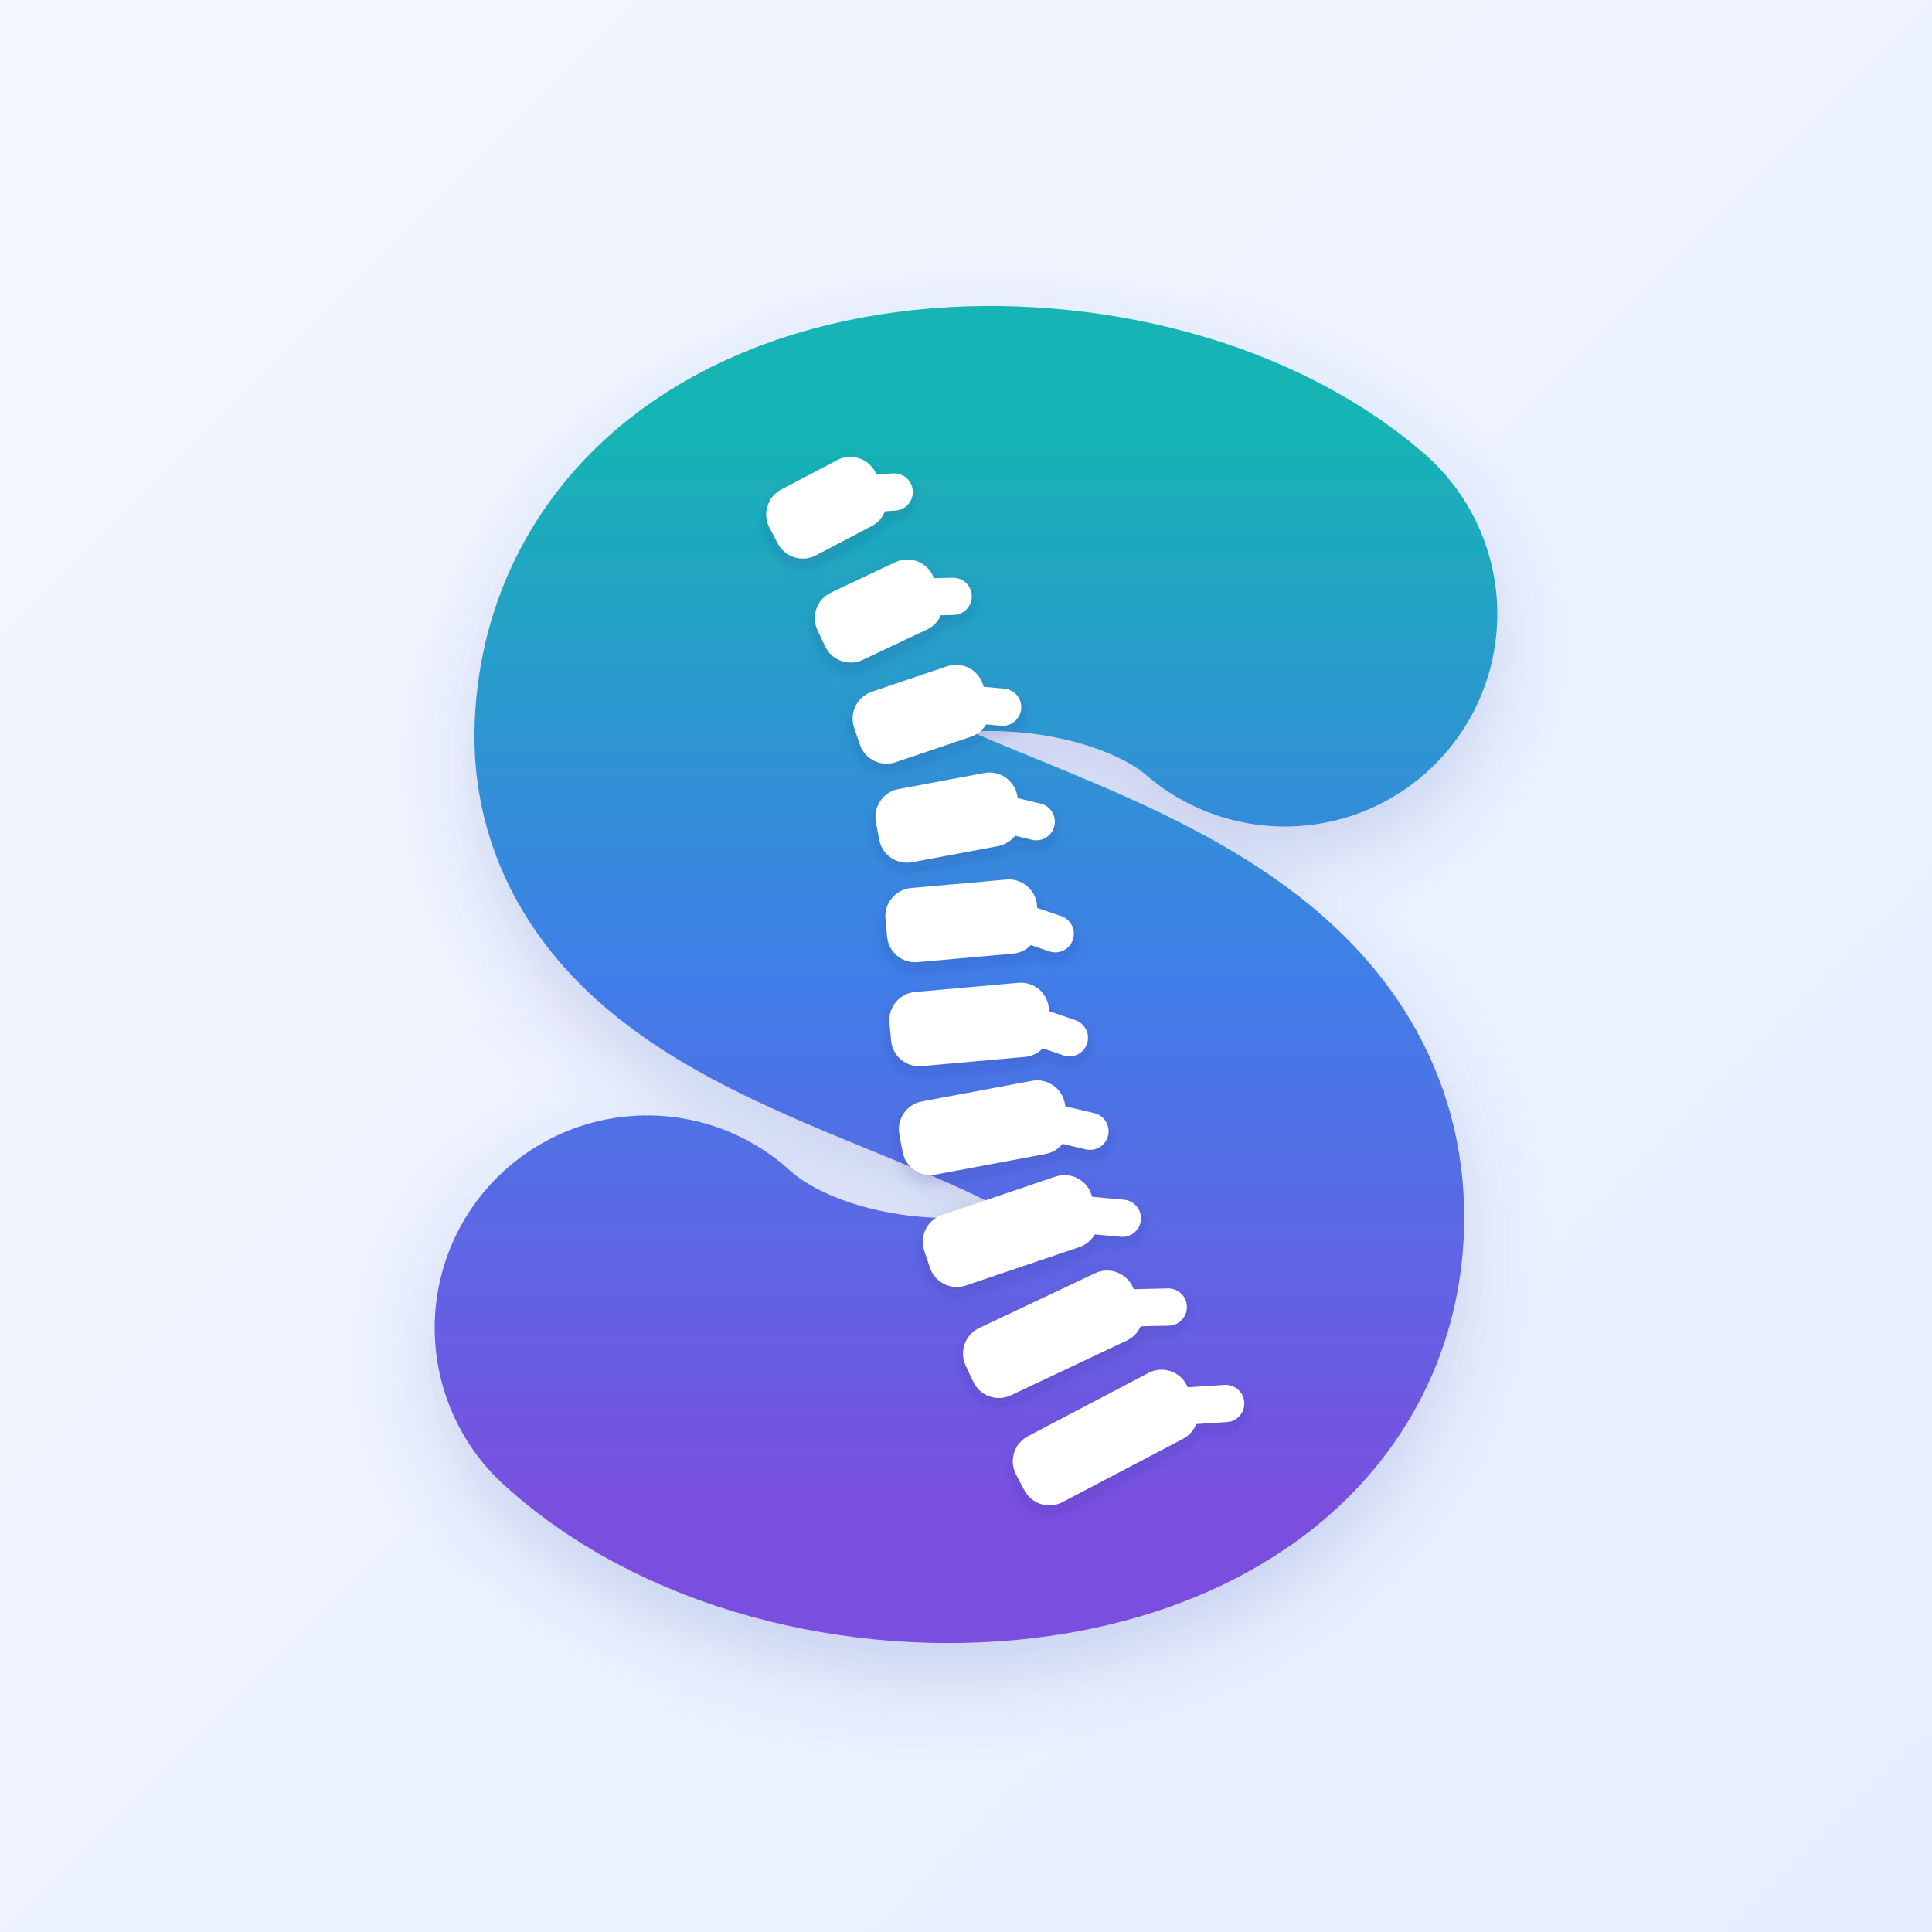
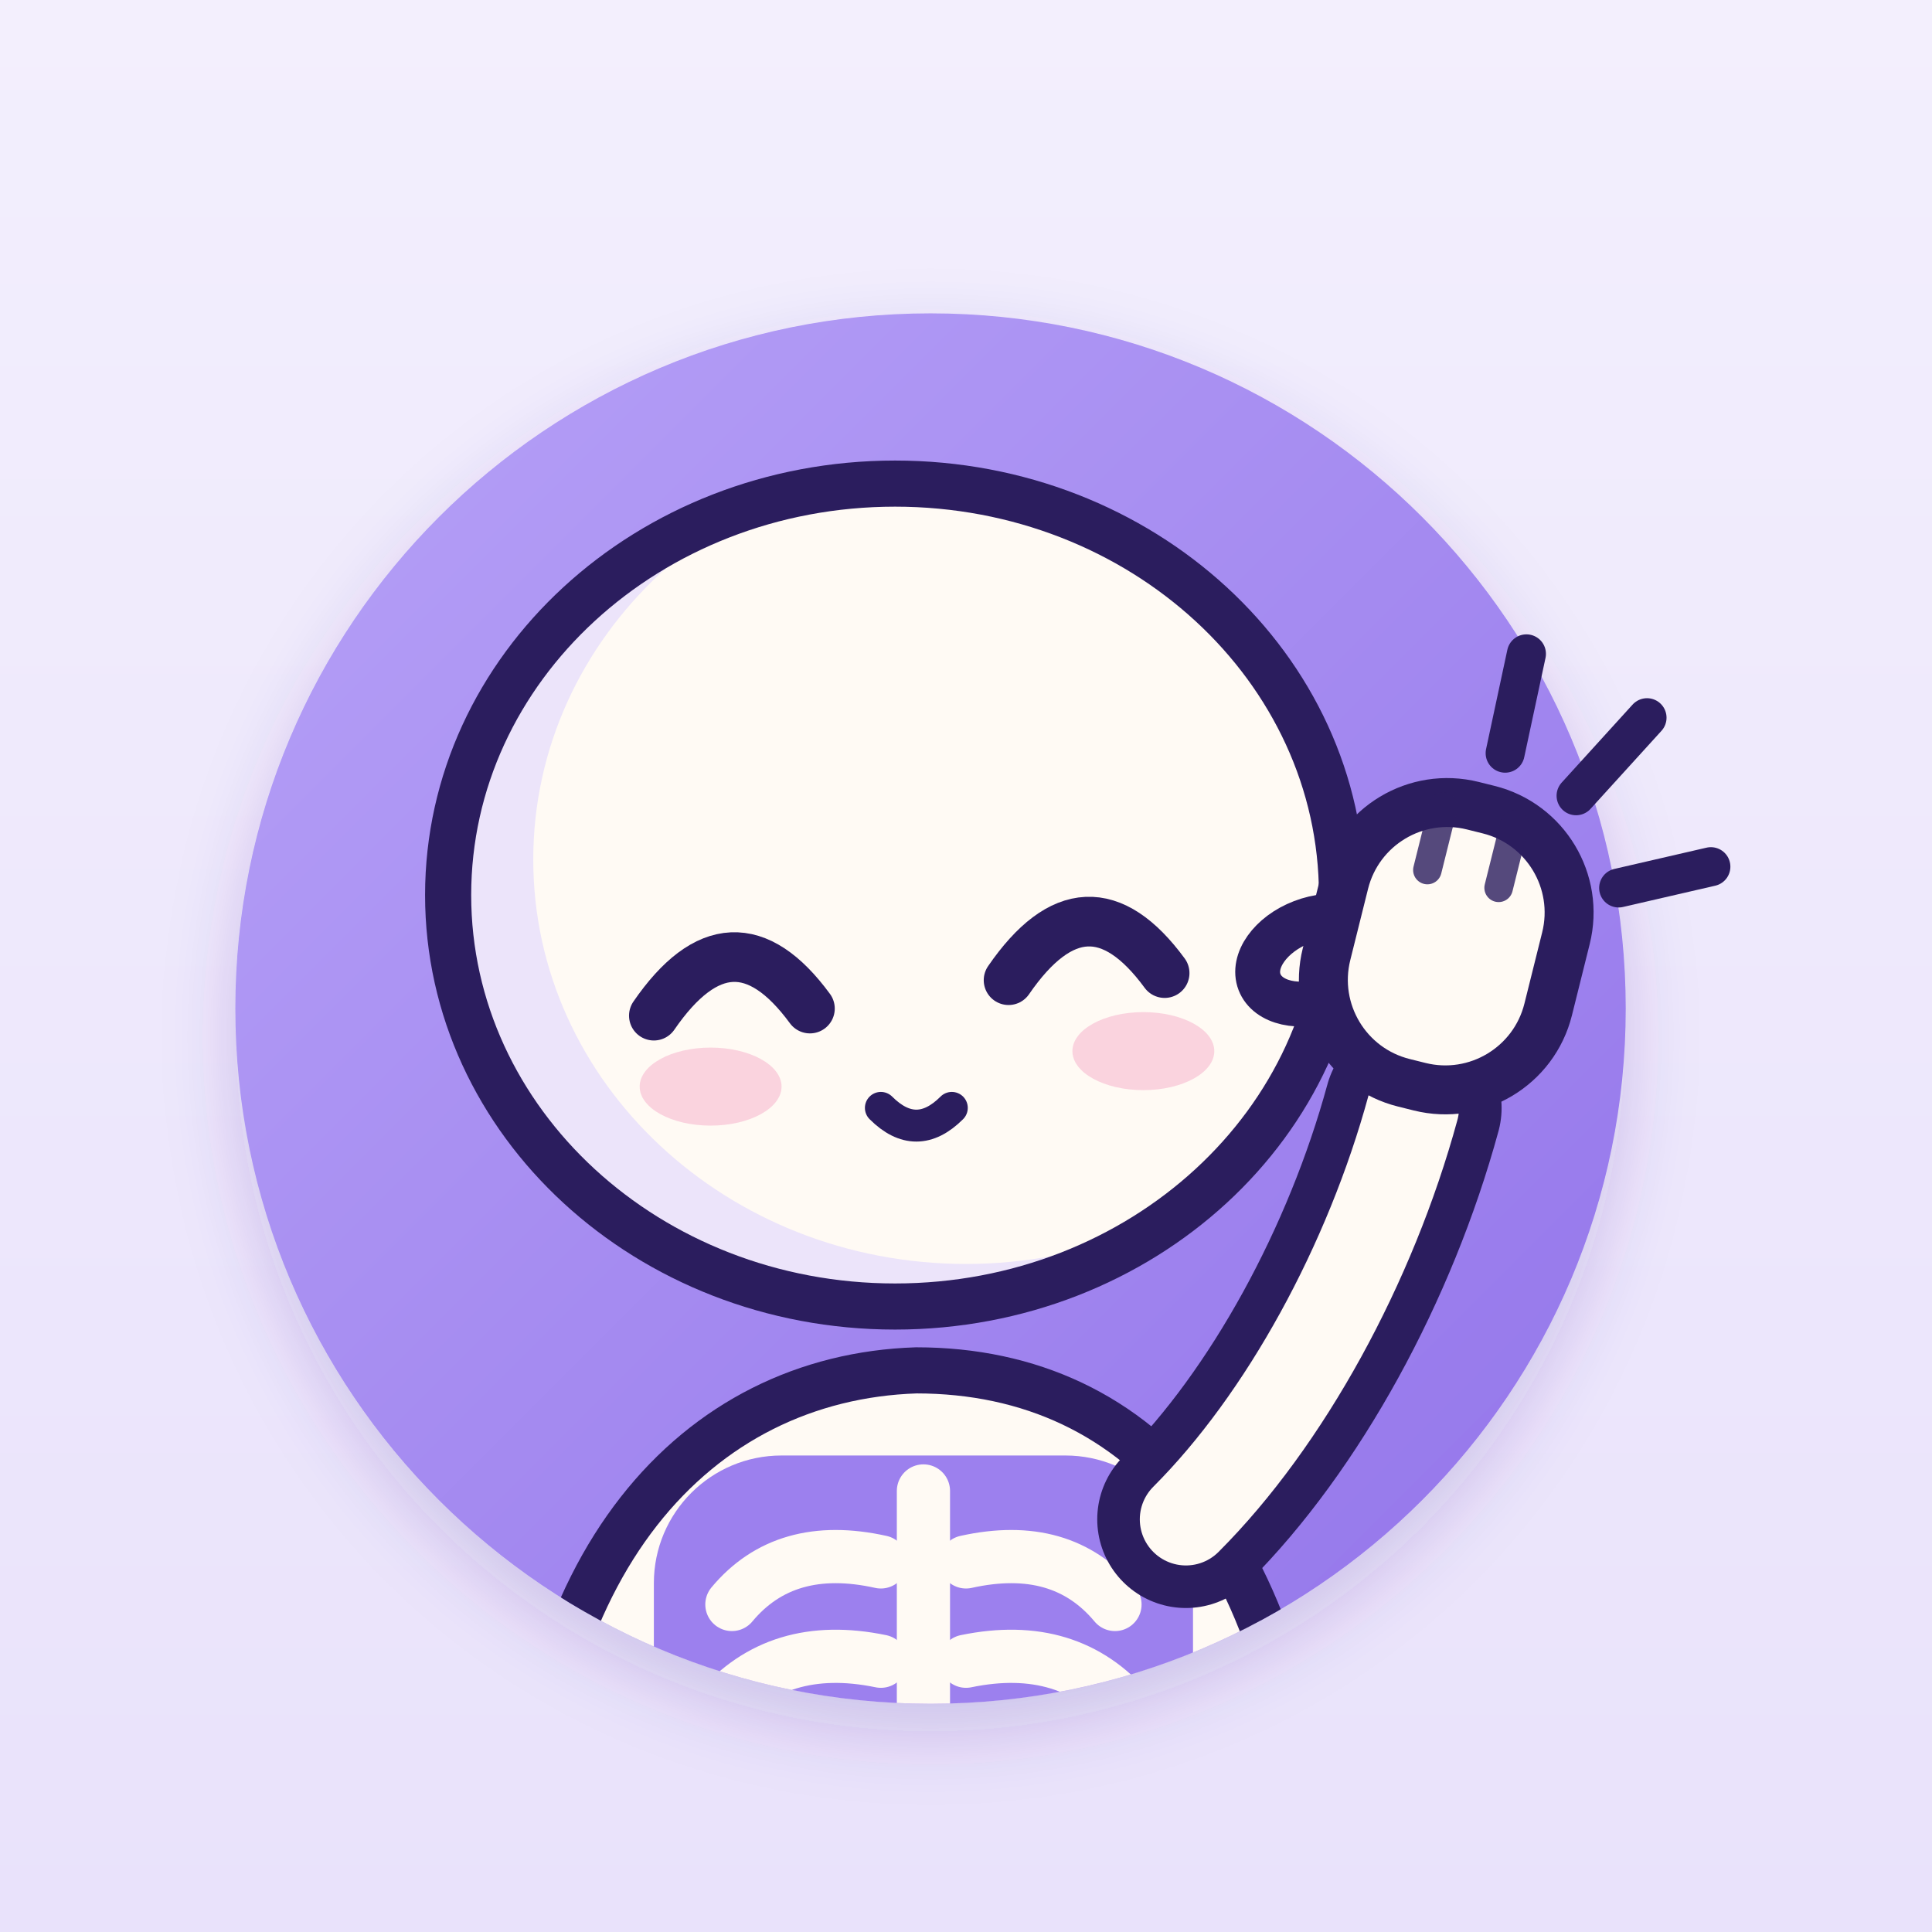
<svg xmlns="http://www.w3.org/2000/svg" viewBox="0 0 512 512" width="512" height="512">
  <defs>
-     <linearGradient id="bg" x1="0" y1="0" x2="1" y2="1">
-       <stop offset="0" stop-color="#f4f7ff" />
-       <stop offset="1" stop-color="#e7eeff" />
+     <linearGradient id="bg" x1="0" y1="0" x2="0" y2="1">
+       <stop offset="0" stop-color="#f3effd" />
+       <stop offset="1" stop-color="#e9e2fb" />
    </linearGradient>
-     <linearGradient id="s" gradientUnits="userSpaceOnUse" x1="0" y1="95" x2="0" y2="420">
-       <stop offset="0" stop-color="#16b4b4" />
-       <stop offset=".5" stop-color="#3f7ee8" />
-       <stop offset="1" stop-color="#7a4fe0" />
+     <linearGradient id="disc" x1="0" y1="0" x2="1" y2="1">
+       <stop offset="0" stop-color="#b7a2f7" />
+       <stop offset="1" stop-color="#9273ea" />
    </linearGradient>
-     <mask id="m" maskUnits="userSpaceOnUse" x="0" y="0" width="512" height="512">
-       <path d="M 352 150 C 300 105, 175 110, 172 185 C 169 255, 340 250, 342 330 C 344 405, 215 415, 160 365" fill="none" stroke="#fff" stroke-width="114" stroke-linecap="round" />
-     </mask>
-     <filter id="sp" filterUnits="userSpaceOnUse" x="0" y="0" width="512" height="512">
-       <feDropShadow dx="0" dy="2" stdDeviation="2" flood-color="#2a2f7a" flood-opacity=".18" />
-     </filter>
-     <filter id="sh" filterUnits="userSpaceOnUse" x="0" y="0" width="512" height="512">
-       <feDropShadow dx="0" dy="10" stdDeviation="12" flood-color="#3b4fb0" flood-opacity=".2" />
+     <clipPath id="circ">
+       <circle cx="246" cy="268" r="196" />
+     </clipPath>
+     <clipPath id="headc">
+       <ellipse cx="236" cy="236" rx="126" ry="116" />
+     </clipPath>
+     <clipPath id="torsoc">
+       <path d="M 132 520 C 132 424, 180 372, 242 370 C 306 370, 350 420, 354 520 Z" />
+     </clipPath>
+     <filter id="soft" filterUnits="userSpaceOnUse" x="0" y="0" width="512" height="512">
+       <feDropShadow dx="0" dy="8" stdDeviation="10" flood-color="#4a2fa0" flood-opacity=".18" />
    </filter>
  </defs>
  <rect width="512" height="512" fill="url(#bg)" />
-   <g transform="translate(256 256) scale(0.88) translate(-256 -256)">
-     <path d="M 352 150 C 300 105, 175 110, 172 185 C 169 255, 340 250, 342 330 C 344 405, 215 415, 160 365" fill="none" stroke="url(#s)" stroke-width="128" stroke-linecap="round" filter="url(#sh)" />
-     <g filter="url(#sp)">
-       <g transform="translate(214.0 118.0) rotate(-27.7)" fill="#fff">
-         <rect x="12.7" y="-1.7" width="15.1" height="11.2" rx="5.6" transform="rotate(24 18.0 0)" />
-         <rect x="-18.0" y="-11.2" width="36.0" height="22.4" rx="8.5" />
+   <g transform="translate(256 256) scale(0.94) translate(-256 -256)">
+     <circle cx="246" cy="268" r="196" fill="url(#disc)" filter="url(#soft)" />
+     <g clip-path="url(#circ)">
+       <path d="M 132 520 C 132 424, 180 372, 242 370 C 306 370, 350 420, 354 520 Z" fill="#fffaf4" stroke="#2b1d5e" stroke-width="13" stroke-linejoin="round" />
+       <g clip-path="url(#torsoc)">
+         <rect x="168" y="394" width="152" height="140" rx="36" fill="#9c80ee" />
+         <g fill="none" stroke="#fffaf4" stroke-width="15" stroke-linecap="round">
+           <path d="M 244 404 L 244 520" />
+           <path d="M 232 424 Q 205 418 190 436" />
+           <path d="M 256 424 Q 283 418 298 436" />
+           <path d="M 232 452 Q 203 446 186 466" />
+           <path d="M 256 452 Q 285 446 302 466" />
+           <path d="M 232 480 Q 203 474 186 494" />
+           <path d="M 256 480 Q 285 474 302 494" />
+         </g>
      </g>
-       <g transform="translate(229.8 149.1) rotate(-25.3)" fill="#fff">
-         <rect x="13.6" y="-1.7" width="16.1" height="11.2" rx="5.6" transform="rotate(24 19.2 0)" />
-         <rect x="-19.2" y="-11.2" width="38.4" height="22.4" rx="8.5" />
+       <path d="M 318 412 C 346 384, 370 340, 382 296" fill="none" stroke="#2b1d5e" stroke-width="50" stroke-linecap="round" />
+       <path d="M 318 412 C 346 384, 370 340, 382 296" fill="none" stroke="#fffaf4" stroke-width="26" stroke-linecap="round" />
+     </g>
+     <ellipse cx="236" cy="236" rx="126" ry="116" fill="#ece4fa" />
+     <g clip-path="url(#headc)">
+       <ellipse cx="256" cy="226" rx="122" ry="114" fill="#fffaf4" />
+     </g>
+     <ellipse cx="236" cy="236" rx="126" ry="116" fill="none" stroke="#2b1d5e" stroke-width="13" />
+     <ellipse cx="184" cy="290" rx="20" ry="11" fill="#f4a3c4" opacity=".45" />
+     <ellipse cx="306" cy="280" rx="20" ry="11" fill="#f4a3c4" opacity=".45" />
+     <g fill="none" stroke="#2b1d5e" stroke-width="14" stroke-linecap="round">
+       <path d="M 168 270 Q 190 238 212 268" />
+       <path d="M 268 260 Q 290 228 312 258" />
+     </g>
+     <path d="M 232 296 Q 242 306 252 296" fill="none" stroke="#2b1d5e" stroke-width="9" stroke-linecap="round" />
+     <g transform="translate(390 256) rotate(14) scale(1.15)">
+       <ellipse cx="-30" cy="6" rx="15" ry="10" transform="rotate(-35 -30 6)" fill="#fffaf4" stroke="#2b1d5e" stroke-width="11" />
+       <rect x="-28" y="-40" width="56" height="70" rx="26" fill="#fffaf4" stroke="#2b1d5e" stroke-width="12" />
+       <g stroke="#2b1d5e" stroke-width="7" stroke-linecap="round" opacity=".8">
+         <path d="M -9 -38 L -9 -22" />
+         <path d="M 9 -38 L 9 -22" />
      </g>
-       <g transform="translate(242.5 180.2) rotate(-18.7)" fill="#fff">
-         <rect x="14.4" y="-1.7" width="17.2" height="11.2" rx="5.6" transform="rotate(24 20.4 0)" />
-         <rect x="-20.4" y="-11.2" width="40.9" height="22.4" rx="8.5" />
-       </g>
-       <g transform="translate(250.7 211.3) rotate(-10.6)" fill="#fff">
-         <rect x="15.3" y="-1.7" width="18.2" height="11.2" rx="5.6" transform="rotate(24 21.7 0)" />
-         <rect x="-21.7" y="-11.2" width="43.3" height="22.4" rx="8.5" />
-       </g>
-       <g transform="translate(254.8 242.4) rotate(-5.1)" fill="#fff">
-         <rect x="16.2" y="-1.7" width="19.2" height="11.2" rx="5.6" transform="rotate(24 22.9 0)" />
-         <rect x="-22.9" y="-11.2" width="45.8" height="22.4" rx="8.5" />
-       </g>
-       <g transform="translate(257.2 273.6) rotate(-5.1)" fill="#fff">
-         <rect x="17.0" y="-1.7" width="20.3" height="11.2" rx="5.6" transform="rotate(24 24.1 0)" />
-         <rect x="-24.1" y="-11.2" width="48.2" height="22.4" rx="8.5" />
-       </g>
-       <g transform="translate(261.3 304.7) rotate(-10.6)" fill="#fff">
-         <rect x="17.9" y="-1.7" width="21.3" height="11.2" rx="5.6" transform="rotate(24 25.3 0)" />
-         <rect x="-25.3" y="-11.2" width="50.7" height="22.4" rx="8.5" />
-       </g>
-       <g transform="translate(269.5 335.8) rotate(-18.7)" fill="#fff">
-         <rect x="18.7" y="-1.7" width="22.3" height="11.2" rx="5.6" transform="rotate(24 26.6 0)" />
-         <rect x="-26.6" y="-11.2" width="53.1" height="22.4" rx="8.5" />
-       </g>
-       <g transform="translate(282.2 366.9) rotate(-25.3)" fill="#fff">
-         <rect x="19.6" y="-1.7" width="23.3" height="11.2" rx="5.6" transform="rotate(24 27.8 0)" />
-         <rect x="-27.8" y="-11.2" width="55.6" height="22.4" rx="8.5" />
-       </g>
-       <g transform="translate(298.0 398.0) rotate(-27.7)" fill="#fff">
-         <rect x="20.5" y="-1.7" width="24.4" height="11.2" rx="5.6" transform="rotate(24 29.0 0)" />
-         <rect x="-29.0" y="-11.2" width="58.0" height="22.4" rx="8.5" />
-       </g>
+     </g>
+     <g fill="none" stroke="#2b1d5e" stroke-width="11" stroke-linecap="round">
+       <path d="M 414 168 L 408 196" />
+       <path d="M 448 186 L 428 208" />
+       <path d="M 466 228 L 440 234" />
    </g>
  </g>
</svg>
